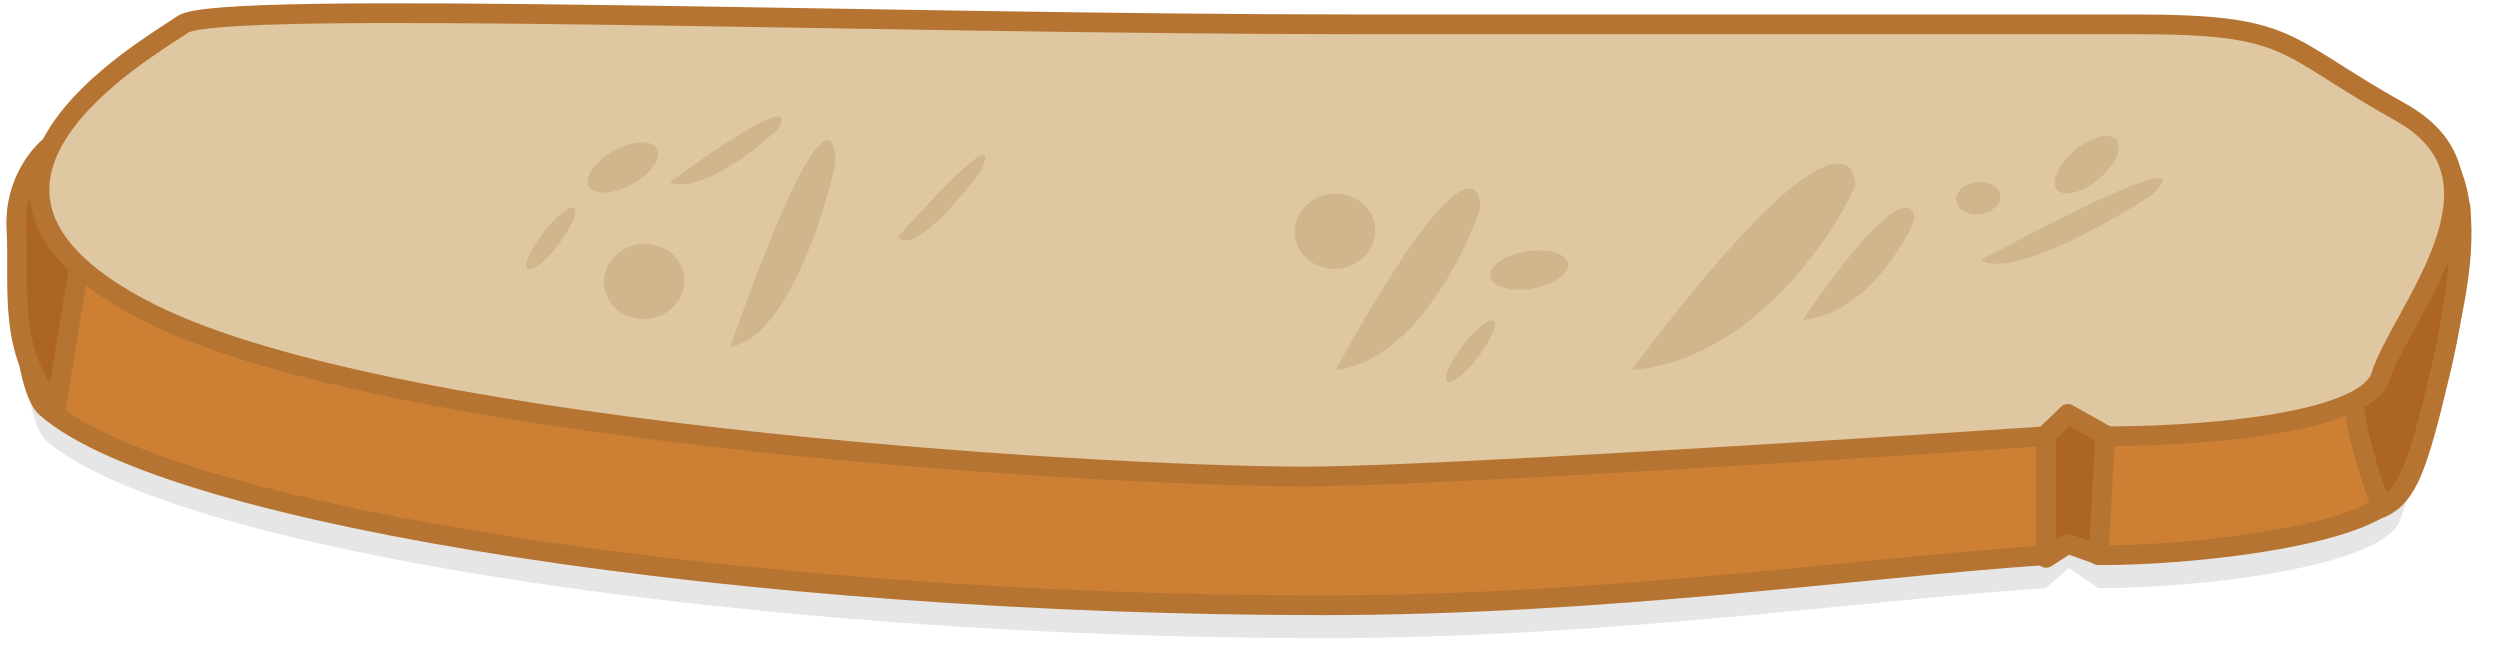
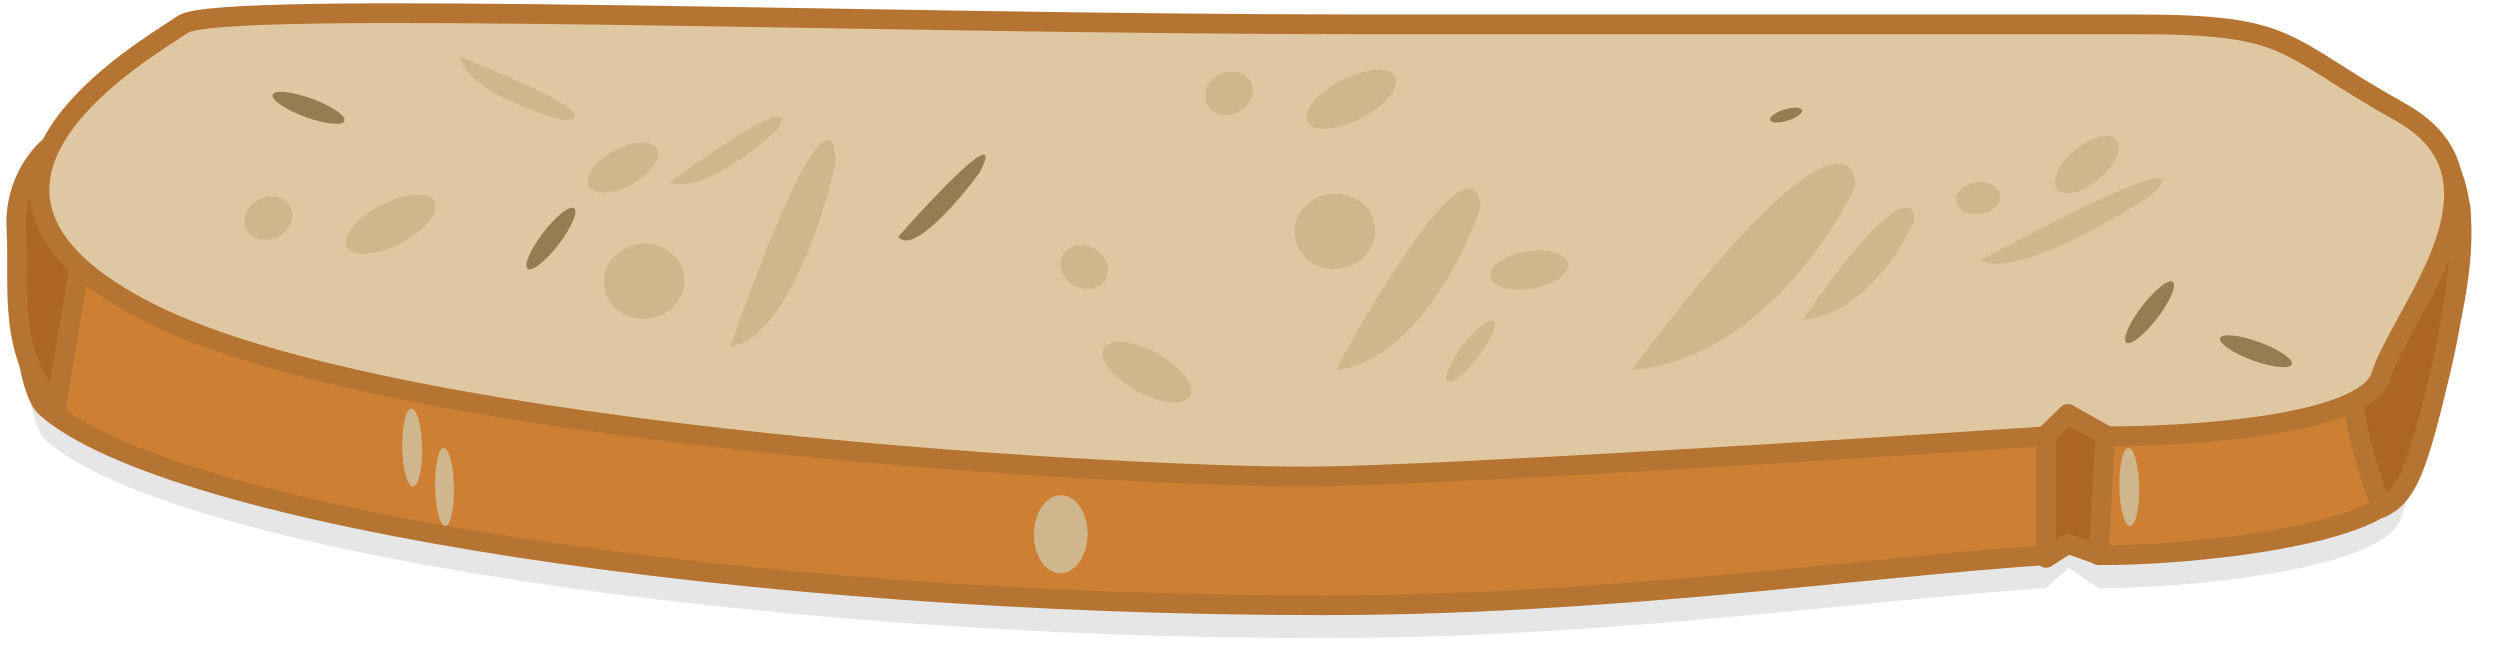
<svg xmlns="http://www.w3.org/2000/svg" width="380" height="100" viewBox="0 0 380 100" fill="none">
  <path d="M7 28.414C12.493 24.596 134.166 31.538 206.082 31.538H324.442C348.913 31.538 364.894 20.324 371 28.414C379.756 40.015 367.891 69.312 364.894 78.856C362.497 86.49 332.266 89.513 318.948 89.386L314.454 86.332L310.958 89.386C282.658 91.295 244 97 201 97C114.489 97 26 83.614 7 66.959C2.5 63.014 1.506 32.231 7 28.414Z" fill="black" fill-opacity="0.1" />
  <path d="M7 23.414C12.493 19.596 134.166 26.538 206.082 26.538H324.442C348.913 26.538 364.894 15.324 371 23.414C379.756 35.015 367.891 64.312 364.894 73.856C362.497 81.49 332.266 84.513 318.948 84.386L314.454 81.332L310.958 84.386C282.658 86.295 244 92 201 92C114.489 92 26 78.614 7 61.959C2.5 58.014 1.506 27.231 7 23.414Z" fill="#CD8033" stroke="#B67433" stroke-width="3" stroke-linejoin="round" />
  <path d="M358 60.056C357.2 63.101 360.333 72.745 362 77.187C366 75.283 367.5 71 371 56.249C373.8 44.447 374.167 34.835 374 31.504L369.5 26.745C366 36.58 358.8 57.01 358 60.056Z" fill="#AC6525" stroke="#B67433" stroke-width="3" stroke-linejoin="round" />
  <path d="M13.5 31.504L8.5 61.959C1 53.393 3 43.876 2.5 34.835C2.1 27.602 6.333 22.938 8.5 21.51L13.5 31.504Z" fill="#AC6525" stroke="#B67433" stroke-width="3" stroke-linejoin="round" />
  <path d="M27.792 3.697C33.285 -0.121 134.166 3.697 206.082 3.697H324.442C348.913 3.697 346.416 6.751 364.894 17.058C383.372 27.365 364.894 47.598 361.898 57.141C359.501 64.776 332.266 66.431 318.948 66.303L314.454 63.249L310.958 66.303C282.658 68.212 220.964 72.106 200.588 72.411C175.118 72.793 60.753 66.685 22.798 47.598C-15.157 28.51 22.298 7.514 27.792 3.697Z" fill="#DFC8A1" stroke="#B67433" stroke-width="3" stroke-linejoin="round" />
+   <ellipse cx="1.512" cy="5.925" rx="1.512" ry="5.925" transform="matrix(0.997718 -0.0675244 0.0239801 0.999712 61 62.2042)" fill="#CFB68D" />
+   <ellipse cx="1.512" cy="5.925" rx="1.512" ry="5.925" transform="matrix(0.997718 -0.0675244 0.0239801 0.999712 322 68.2042)" fill="#CFB68D" />
+   <ellipse cx="4.095" cy="5.925" rx="4.095" ry="5.925" transform="matrix(0.997718 -0.0675244 0.0239801 0.999712 157 75.553)" fill="#CFB68D" />
+   <ellipse cx="1.43" cy="5.925" rx="1.43" ry="5.925" transform="matrix(0.997718 -0.0675244 0.0239801 0.999712 66 68.1931)" fill="#CFB68D" />
  <path d="M311 66.114V84.8L314.316 82.665L319 84.325L320 66.114L314.316 62.911L311 66.114Z" fill="#AC6525" stroke="#B67433" stroke-width="3" stroke-linejoin="round" />
  <path d="M274 48.635C282.8 47.873 289 38.166 291 33.407C291 30.235 287.6 28.839 274 48.635Z" fill="#CFB68D" />
  <path d="M248 56.249C265.6 54.849 278 37.011 282 28.266C282 22.437 275.2 19.872 248 56.249Z" fill="#CFB68D" />
  <path d="M203 56.249C214.388 55.019 222.412 39.343 225 31.658C225 26.535 220.6 24.281 203 56.249Z" fill="#CFB68D" />
  <ellipse cx="2.86" cy="5.991" rx="2.86" ry="5.991" transform="matrix(0.187255 0.982311 -0.985418 0.17015 237.807 37.214)" fill="#CFB68D" />
  <ellipse cx="2.894" cy="5.925" rx="2.894" ry="5.925" transform="matrix(0.532353 0.846522 -0.868918 0.494956 98.2967 20.0829)" fill="#CFB68D" />
  <ellipse cx="1.475" cy="5.812" rx="1.475" ry="5.812" transform="matrix(0.823163 0.567806 -0.605855 0.795575 225.807 47.9319)" fill="#CFB68D" />
-   <ellipse cx="1.475" cy="5.812" rx="1.475" ry="5.812" transform="matrix(0.823163 0.567806 -0.605855 0.795575 86.0421 30.8008)" fill="#CFB68D" />
+   <ellipse cx="1.475" cy="5.812" rx="1.475" ry="5.812" transform="matrix(0.823163 0.567806 -0.605855 0.795575 86.0421 30.8008)" fill="#957D53" />
+   <ellipse cx="1.475" cy="5.812" rx="1.475" ry="5.812" transform="matrix(0.823163 0.567806 -0.605855 0.795575 329.042 42)" fill="#957D53" />
+   <ellipse cx="1.475" cy="5.812" rx="1.475" ry="5.812" transform="matrix(-0.296002 0.955187 -0.940225 -0.340555 52.8022 16.9584)" fill="#957D53" />
+   <ellipse cx="1.475" cy="5.812" rx="1.475" ry="5.812" transform="matrix(-0.296002 0.955187 -0.940225 -0.340555 348.802 53.9584)" fill="#957D53" />
+   <ellipse cx="0.876" cy="2.543" rx="0.876" ry="2.543" transform="matrix(0.346531 0.938038 -0.953284 0.302075 273.594 15.9021)" fill="#957D53" />
  <ellipse cx="6.099" cy="5.75" rx="6.099" ry="5.75" transform="matrix(0.936171 -0.351544 0.382964 0.923763 195 31.985)" fill="#CFB68D" />
  <path d="M301.08 39.525C305.546 42.303 320.106 34.193 326.828 29.791C330.776 26.309 331.154 23.38 301.08 39.525Z" fill="#CFB68D" />
  <path d="M101.776 27.71C106.101 29.524 114.487 23.142 118.14 19.723C119.986 17.073 119.298 14.96 101.776 27.71Z" fill="#CFB68D" />
+   <path d="M70.015 8.707C70.806 13.33 80.693 16.979 85.538 18.225C88.765 18.36 90.178 16.646 70.015 8.707Z" fill="#CFB68D" />
  <path d="M111 52.712C119.282 51.313 125.118 33.474 127 24.73C127 18.9 123.8 16.335 111 52.712Z" fill="#CFB68D" />
-   <path d="M136.51 35.988C138.657 38.766 145.655 30.656 148.885 26.254C150.783 22.772 150.964 19.843 136.51 35.988Z" fill="#CFB68D" />
+   <path d="M136.51 35.988C138.657 38.766 145.655 30.656 148.885 26.254C150.783 22.772 150.964 19.843 136.51 35.988Z" fill="#957D53" />
  <ellipse cx="2.885" cy="2.993" rx="2.885" ry="2.993" transform="matrix(-0.689979 0.723829 -0.90405 -0.427427 305.394 29.3038)" fill="#CFB68D" />
+   <ellipse cx="3.749" cy="3.186" rx="3.749" ry="3.186" transform="matrix(-0.878032 -0.478601 0.47099 -0.882139 166.584 45.2096)" fill="#CFB68D" />
  <ellipse cx="3.539" cy="5.504" rx="3.539" ry="5.504" transform="matrix(0.991875 0.127216 -0.613577 0.789635 317.06 20.2403)" fill="#CFB68D" />
+   <ellipse cx="3.542" cy="7.375" rx="3.542" ry="7.375" transform="matrix(-0.0541629 0.998532 -0.915242 -0.402905 181.267 56.0103)" fill="#CFB68D" />
+   <ellipse cx="3.749" cy="3.186" rx="3.749" ry="3.186" transform="matrix(-0.885223 0.465166 -0.472805 -0.881167 191.65 15.2274)" fill="#CFB68D" />
+   <ellipse cx="3.542" cy="7.375" rx="3.542" ry="7.375" transform="matrix(0.800838 0.598881 -0.842874 0.538111 208.781 9)" fill="#CFB68D" />
+   <ellipse cx="3.749" cy="3.186" rx="3.749" ry="3.186" transform="matrix(-0.885223 0.465166 -0.472805 -0.881167 45.6502 34.2274)" fill="#CFB68D" />
+   <ellipse cx="3.542" cy="7.375" rx="3.542" ry="7.375" transform="matrix(0.800838 0.598881 -0.842874 0.538111 62.781 28)" fill="#CFB68D" />
  <ellipse cx="6.099" cy="5.75" rx="6.099" ry="5.75" transform="matrix(0.936171 -0.351544 0.382964 0.923763 90 39.5989)" fill="#CFB68D" />
</svg>
